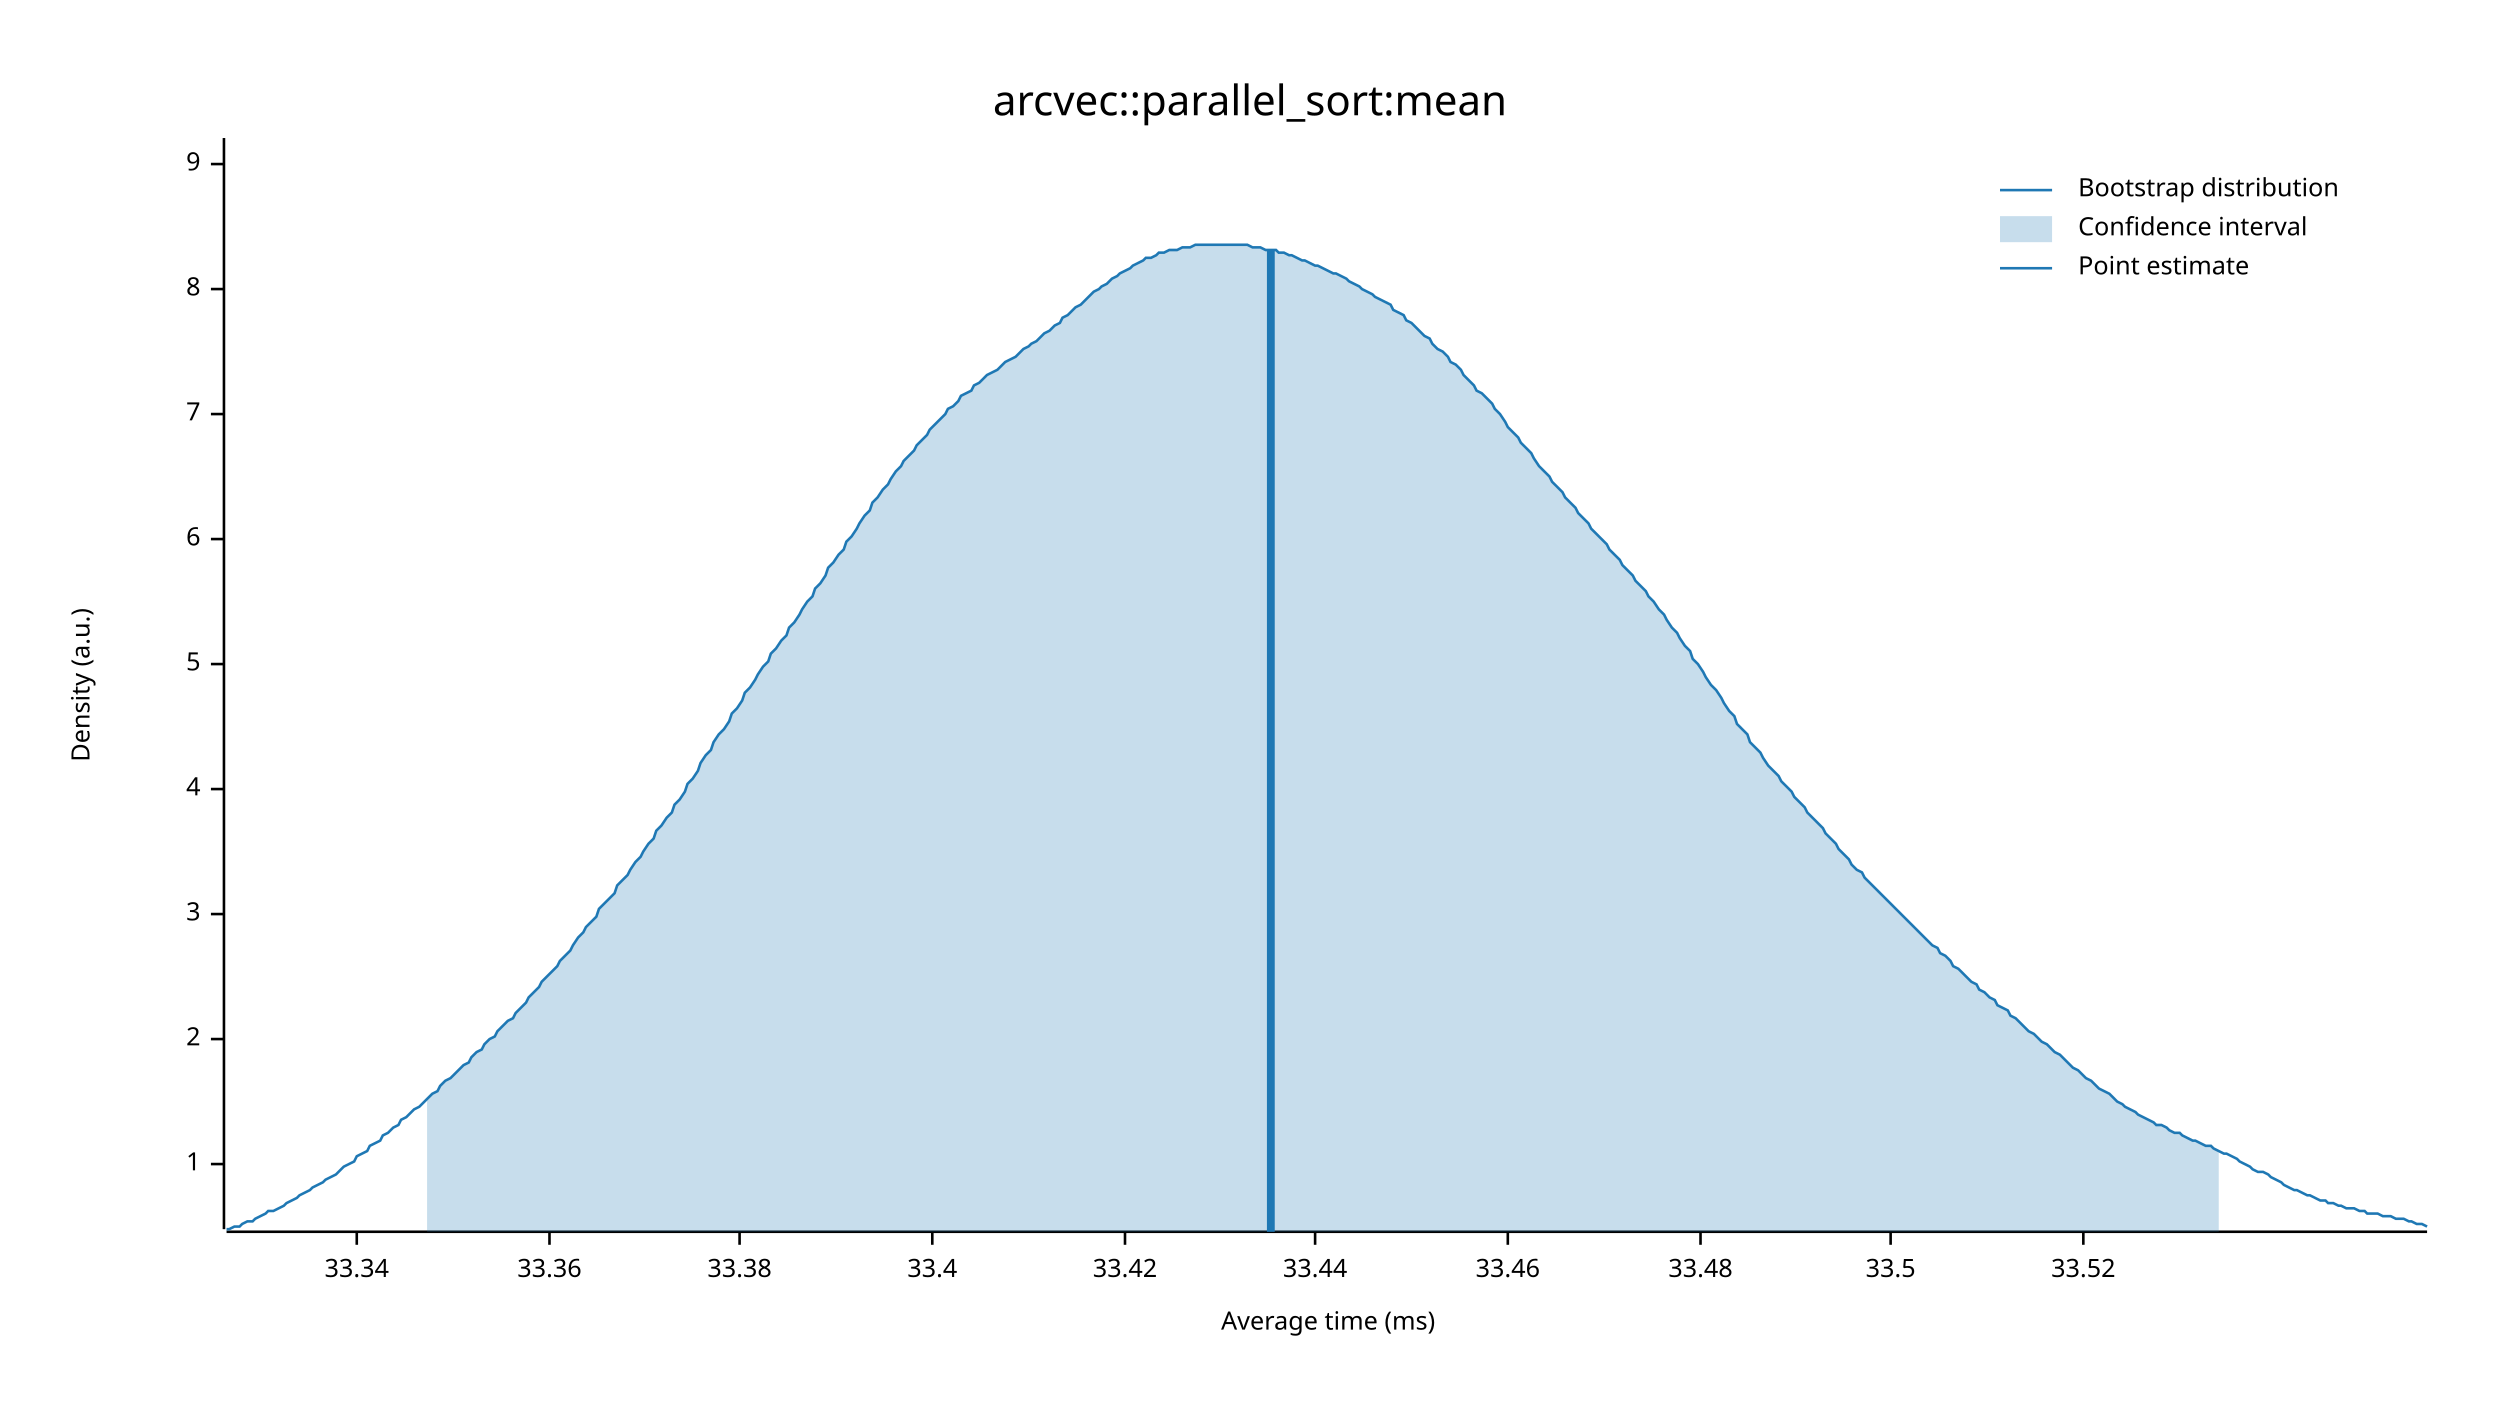
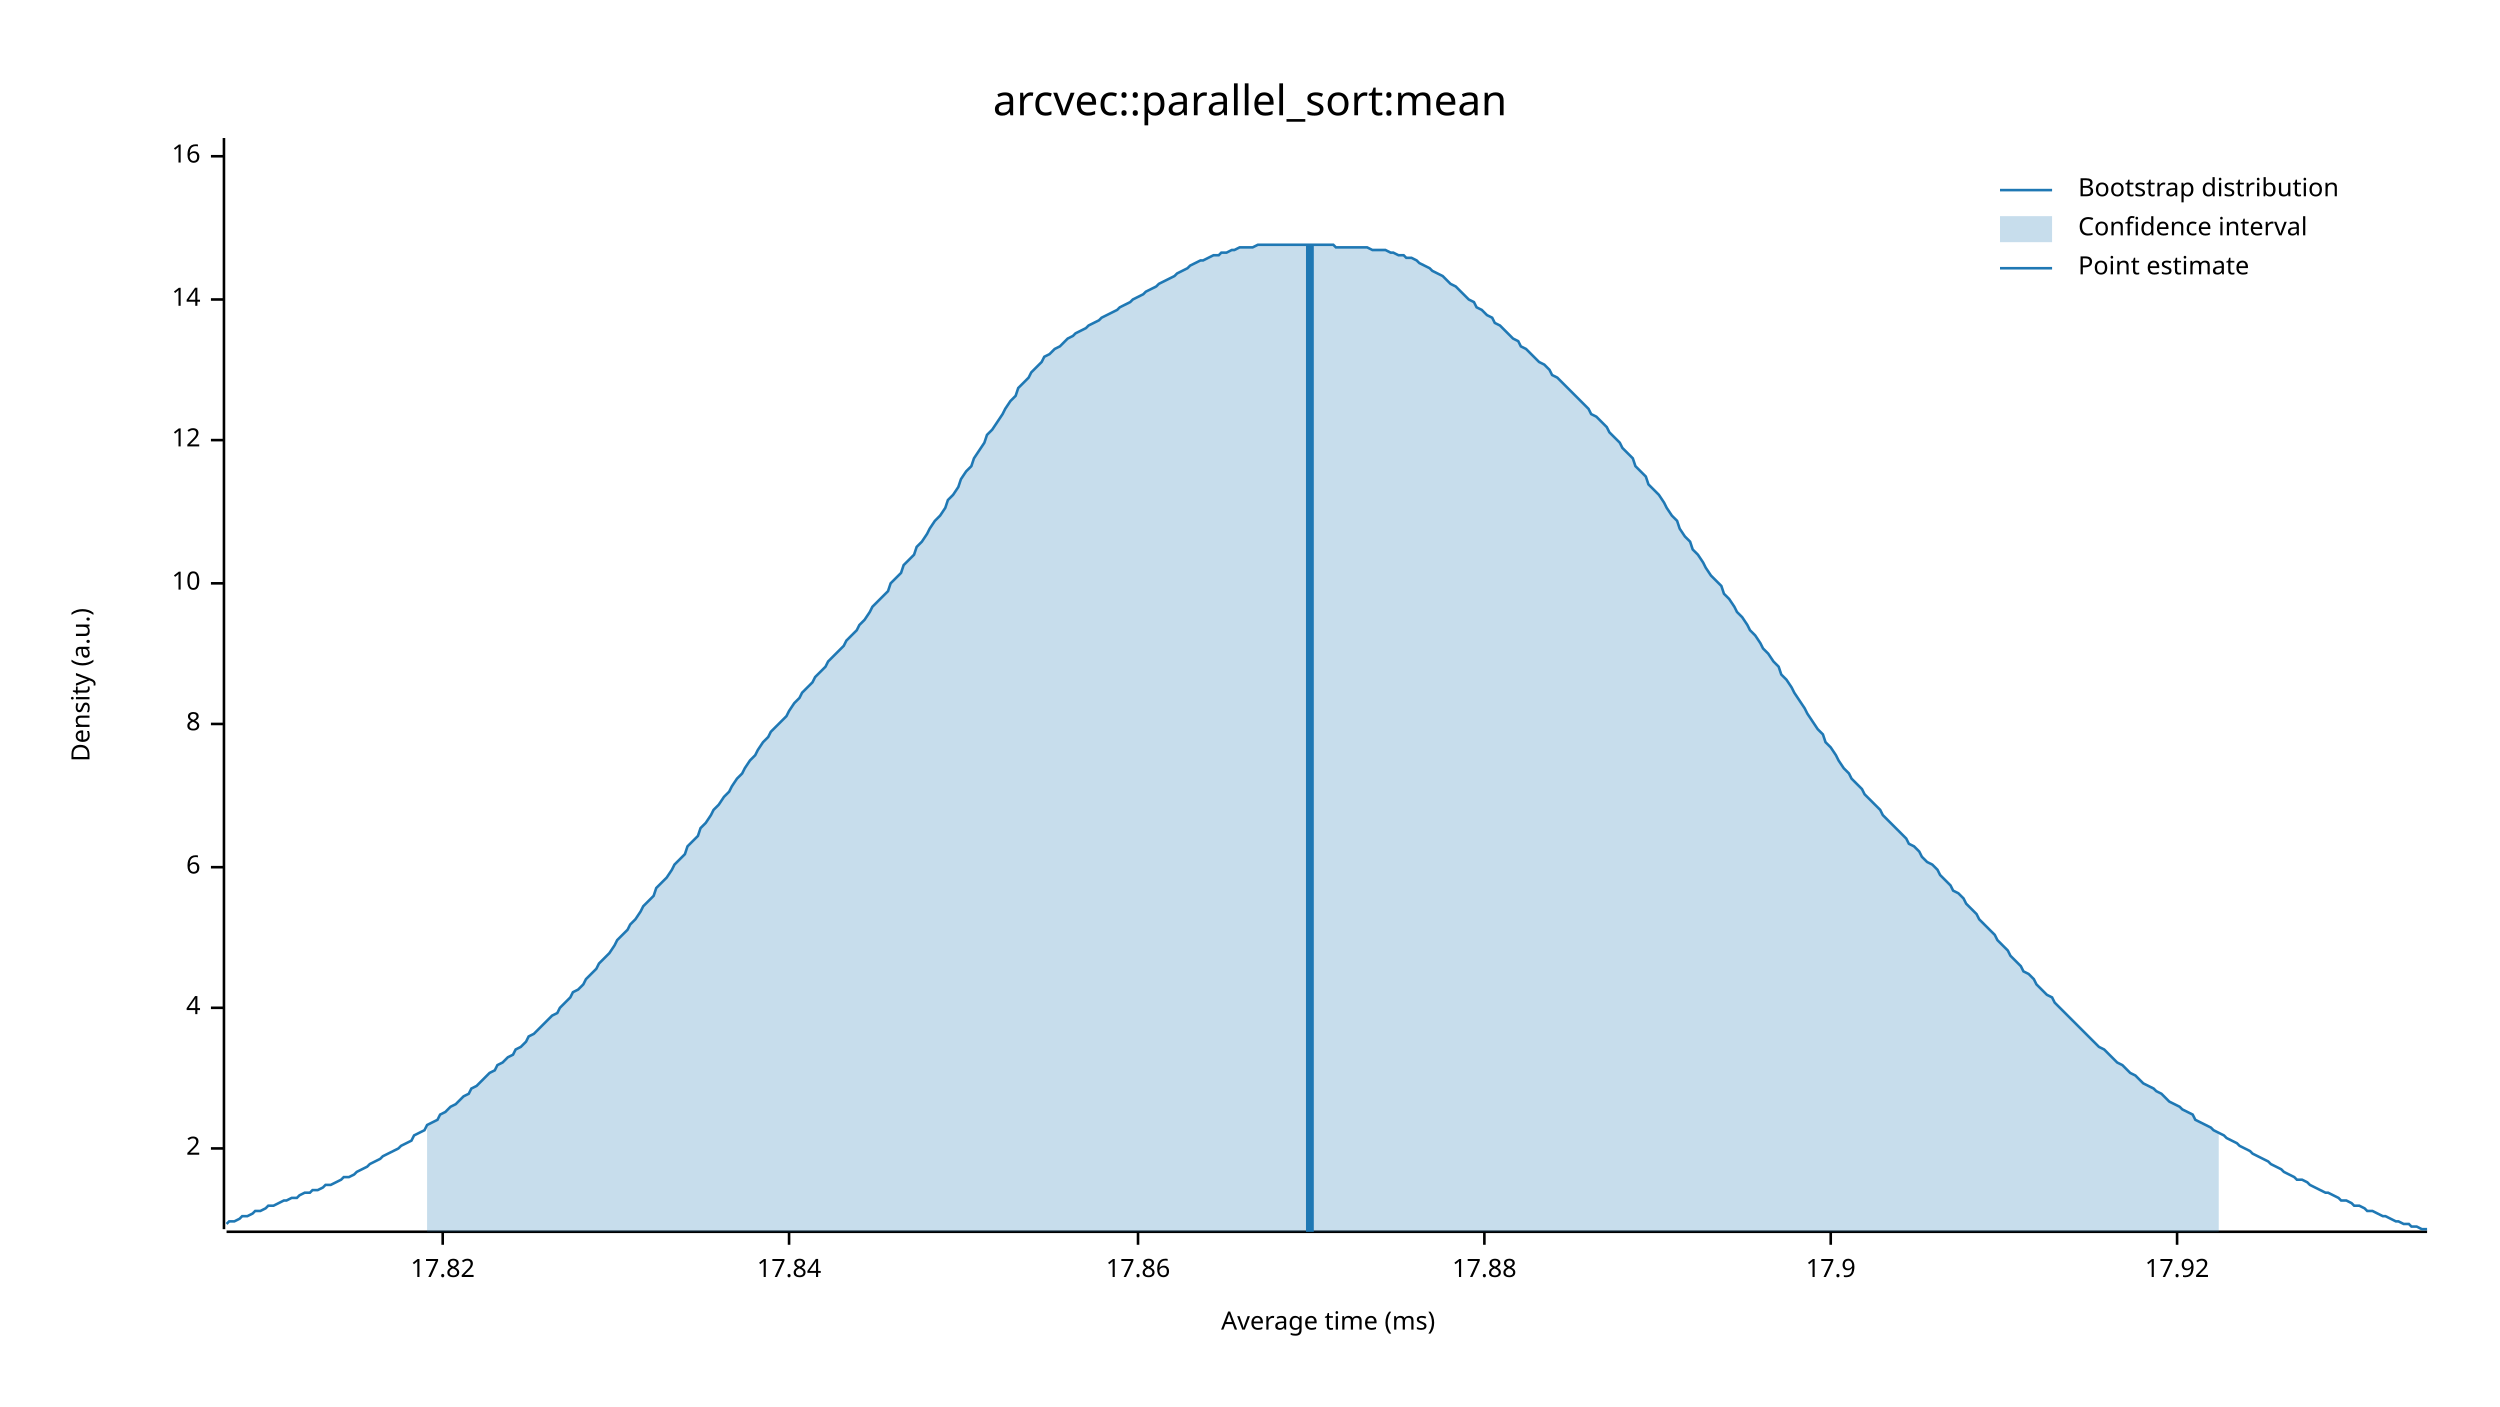
<svg xmlns="http://www.w3.org/2000/svg" width="960" height="540" viewBox="0 0 960 540">
  <text x="480" y="32" dy="0.76em" text-anchor="middle" font-family="sans-serif" font-size="16.129" opacity="1" fill="#000000">
arcvec::parallel_sort:mean
</text>
  <text x="27" y="263" dy="0.76em" text-anchor="middle" font-family="sans-serif" font-size="9.677" opacity="1" fill="#000000" transform="rotate(270, 27, 263)">
Density (a.u.)
</text>
  <text x="510" y="513" dy="-0.5ex" text-anchor="middle" font-family="sans-serif" font-size="9.677" opacity="1" fill="#000000">
Average time (ms)
</text>
  <polyline fill="none" opacity="1" stroke="#000000" stroke-width="1" points="86,53 86,472 " />
-   <text x="77" y="447" dy="0.5ex" text-anchor="end" font-family="sans-serif" font-size="9.677" opacity="1" fill="#000000">
- 1
- </text>
-   <polyline fill="none" opacity="1" stroke="#000000" stroke-width="1" points="81,447 86,447 " />
-   <text x="77" y="399" dy="0.5ex" text-anchor="end" font-family="sans-serif" font-size="9.677" opacity="1" fill="#000000">
+   <text x="77" y="441" dy="0.5ex" text-anchor="end" font-family="sans-serif" font-size="9.677" opacity="1" fill="#000000">
2
</text>
-   <polyline fill="none" opacity="1" stroke="#000000" stroke-width="1" points="81,399 86,399 " />
-   <text x="77" y="351" dy="0.5ex" text-anchor="end" font-family="sans-serif" font-size="9.677" opacity="1" fill="#000000">
- 3
- </text>
-   <polyline fill="none" opacity="1" stroke="#000000" stroke-width="1" points="81,351 86,351 " />
-   <text x="77" y="303" dy="0.5ex" text-anchor="end" font-family="sans-serif" font-size="9.677" opacity="1" fill="#000000">
+   <polyline fill="none" opacity="1" stroke="#000000" stroke-width="1" points="81,441 86,441 " />
+   <text x="77" y="387" dy="0.5ex" text-anchor="end" font-family="sans-serif" font-size="9.677" opacity="1" fill="#000000">
4
</text>
-   <polyline fill="none" opacity="1" stroke="#000000" stroke-width="1" points="81,303 86,303 " />
-   <text x="77" y="255" dy="0.5ex" text-anchor="end" font-family="sans-serif" font-size="9.677" opacity="1" fill="#000000">
- 5
- </text>
-   <polyline fill="none" opacity="1" stroke="#000000" stroke-width="1" points="81,255 86,255 " />
-   <text x="77" y="207" dy="0.5ex" text-anchor="end" font-family="sans-serif" font-size="9.677" opacity="1" fill="#000000">
+   <polyline fill="none" opacity="1" stroke="#000000" stroke-width="1" points="81,387 86,387 " />
+   <text x="77" y="333" dy="0.5ex" text-anchor="end" font-family="sans-serif" font-size="9.677" opacity="1" fill="#000000">
6
</text>
-   <polyline fill="none" opacity="1" stroke="#000000" stroke-width="1" points="81,207 86,207 " />
-   <text x="77" y="159" dy="0.5ex" text-anchor="end" font-family="sans-serif" font-size="9.677" opacity="1" fill="#000000">
- 7
- </text>
-   <polyline fill="none" opacity="1" stroke="#000000" stroke-width="1" points="81,159 86,159 " />
-   <text x="77" y="111" dy="0.5ex" text-anchor="end" font-family="sans-serif" font-size="9.677" opacity="1" fill="#000000">
+   <polyline fill="none" opacity="1" stroke="#000000" stroke-width="1" points="81,333 86,333 " />
+   <text x="77" y="278" dy="0.5ex" text-anchor="end" font-family="sans-serif" font-size="9.677" opacity="1" fill="#000000">
8
</text>
-   <polyline fill="none" opacity="1" stroke="#000000" stroke-width="1" points="81,111 86,111 " />
-   <text x="77" y="63" dy="0.5ex" text-anchor="end" font-family="sans-serif" font-size="9.677" opacity="1" fill="#000000">
- 9
+   <polyline fill="none" opacity="1" stroke="#000000" stroke-width="1" points="81,278 86,278 " />
+   <text x="77" y="224" dy="0.5ex" text-anchor="end" font-family="sans-serif" font-size="9.677" opacity="1" fill="#000000">
+ 10
</text>
-   <polyline fill="none" opacity="1" stroke="#000000" stroke-width="1" points="81,63 86,63 " />
+   <polyline fill="none" opacity="1" stroke="#000000" stroke-width="1" points="81,224 86,224 " />
+   <text x="77" y="169" dy="0.5ex" text-anchor="end" font-family="sans-serif" font-size="9.677" opacity="1" fill="#000000">
+ 12
+ </text>
+   <polyline fill="none" opacity="1" stroke="#000000" stroke-width="1" points="81,169 86,169 " />
+   <text x="77" y="115" dy="0.5ex" text-anchor="end" font-family="sans-serif" font-size="9.677" opacity="1" fill="#000000">
+ 14
+ </text>
+   <polyline fill="none" opacity="1" stroke="#000000" stroke-width="1" points="81,115 86,115 " />
+   <text x="77" y="60" dy="0.5ex" text-anchor="end" font-family="sans-serif" font-size="9.677" opacity="1" fill="#000000">
+ 16
+ </text>
+   <polyline fill="none" opacity="1" stroke="#000000" stroke-width="1" points="81,60 86,60 " />
  <polyline fill="none" opacity="1" stroke="#000000" stroke-width="1" points="87,473 932,473 " />
-   <text x="137" y="483" dy="0.76em" text-anchor="middle" font-family="sans-serif" font-size="9.677" opacity="1" fill="#000000">
- 33.34
+   <text x="170" y="483" dy="0.76em" text-anchor="middle" font-family="sans-serif" font-size="9.677" opacity="1" fill="#000000">
+ 17.82
</text>
-   <polyline fill="none" opacity="1" stroke="#000000" stroke-width="1" points="137,473 137,478 " />
-   <text x="211" y="483" dy="0.76em" text-anchor="middle" font-family="sans-serif" font-size="9.677" opacity="1" fill="#000000">
- 33.36
+   <polyline fill="none" opacity="1" stroke="#000000" stroke-width="1" points="170,473 170,478 " />
+   <text x="303" y="483" dy="0.76em" text-anchor="middle" font-family="sans-serif" font-size="9.677" opacity="1" fill="#000000">
+ 17.84
</text>
-   <polyline fill="none" opacity="1" stroke="#000000" stroke-width="1" points="211,473 211,478 " />
-   <text x="284" y="483" dy="0.76em" text-anchor="middle" font-family="sans-serif" font-size="9.677" opacity="1" fill="#000000">
- 33.38
+   <polyline fill="none" opacity="1" stroke="#000000" stroke-width="1" points="303,473 303,478 " />
+   <text x="437" y="483" dy="0.76em" text-anchor="middle" font-family="sans-serif" font-size="9.677" opacity="1" fill="#000000">
+ 17.86
</text>
-   <polyline fill="none" opacity="1" stroke="#000000" stroke-width="1" points="284,473 284,478 " />
-   <text x="358" y="483" dy="0.76em" text-anchor="middle" font-family="sans-serif" font-size="9.677" opacity="1" fill="#000000">
- 33.4
+   <polyline fill="none" opacity="1" stroke="#000000" stroke-width="1" points="437,473 437,478 " />
+   <text x="570" y="483" dy="0.76em" text-anchor="middle" font-family="sans-serif" font-size="9.677" opacity="1" fill="#000000">
+ 17.88
</text>
-   <polyline fill="none" opacity="1" stroke="#000000" stroke-width="1" points="358,473 358,478 " />
-   <text x="432" y="483" dy="0.76em" text-anchor="middle" font-family="sans-serif" font-size="9.677" opacity="1" fill="#000000">
- 33.42
+   <polyline fill="none" opacity="1" stroke="#000000" stroke-width="1" points="570,473 570,478 " />
+   <text x="703" y="483" dy="0.76em" text-anchor="middle" font-family="sans-serif" font-size="9.677" opacity="1" fill="#000000">
+ 17.9
</text>
-   <polyline fill="none" opacity="1" stroke="#000000" stroke-width="1" points="432,473 432,478 " />
-   <text x="505" y="483" dy="0.76em" text-anchor="middle" font-family="sans-serif" font-size="9.677" opacity="1" fill="#000000">
- 33.44
+   <polyline fill="none" opacity="1" stroke="#000000" stroke-width="1" points="703,473 703,478 " />
+   <text x="836" y="483" dy="0.76em" text-anchor="middle" font-family="sans-serif" font-size="9.677" opacity="1" fill="#000000">
+ 17.92
</text>
-   <polyline fill="none" opacity="1" stroke="#000000" stroke-width="1" points="505,473 505,478 " />
-   <text x="579" y="483" dy="0.76em" text-anchor="middle" font-family="sans-serif" font-size="9.677" opacity="1" fill="#000000">
- 33.46
- </text>
-   <polyline fill="none" opacity="1" stroke="#000000" stroke-width="1" points="579,473 579,478 " />
-   <text x="653" y="483" dy="0.76em" text-anchor="middle" font-family="sans-serif" font-size="9.677" opacity="1" fill="#000000">
- 33.48
- </text>
-   <polyline fill="none" opacity="1" stroke="#000000" stroke-width="1" points="653,473 653,478 " />
-   <text x="726" y="483" dy="0.76em" text-anchor="middle" font-family="sans-serif" font-size="9.677" opacity="1" fill="#000000">
- 33.5
- </text>
-   <polyline fill="none" opacity="1" stroke="#000000" stroke-width="1" points="726,473 726,478 " />
-   <text x="800" y="483" dy="0.76em" text-anchor="middle" font-family="sans-serif" font-size="9.677" opacity="1" fill="#000000">
- 33.52
- </text>
-   <polyline fill="none" opacity="1" stroke="#000000" stroke-width="1" points="800,473 800,478 " />
-   <polyline fill="none" opacity="1" stroke="#1F78B4" stroke-width="1" points="87,472 88,472 90,471 92,471 93,470 95,469 97,469 98,468 100,467 102,466 103,465 105,465 107,464 109,463 110,462 112,461 114,460 115,459 117,458 119,457 120,456 122,455 124,454 125,453 127,452 129,451 131,449 132,448 134,447 136,446 137,444 139,443 141,442 142,440 144,439 146,438 147,436 149,435 151,433 153,432 154,430 156,429 158,427 159,426 161,425 163,423 164,422 166,420 168,419 169,417 171,415 173,414 175,412 176,411 178,409 180,408 181,406 183,404 185,403 186,401 188,399 190,398 191,396 193,394 195,392 197,391 198,389 200,387 202,385 203,383 205,381 207,379 208,377 210,375 212,373 214,371 215,369 217,367 219,365 220,363 222,360 224,358 225,356 227,354 229,352 230,349 232,347 234,345 236,343 237,340 239,338 241,336 242,334 244,331 246,329 247,327 249,324 251,322 252,319 254,317 256,314 258,312 259,309 261,307 263,304 264,301 266,299 268,296 269,293 271,290 273,288 274,285 276,282 278,280 280,277 281,274 283,272 285,269 286,266 288,264 290,261 291,259 293,256 295,254 296,251 298,249 300,246 302,244 303,241 305,239 307,236 308,234 310,231 312,229 313,226 315,224 317,221 318,218 320,216 322,213 324,211 325,208 327,206 329,203 330,201 332,198 334,196 335,193 337,191 339,188 341,186 342,184 344,181 346,179 347,177 349,175 351,173 352,171 354,169 356,167 357,165 359,163 361,161 363,159 364,157 366,156 368,154 369,152 371,151 373,150 374,148 376,147 378,145 379,144 381,143 383,142 385,140 386,139 388,138 390,137 391,136 393,134 395,133 396,132 398,131 400,129 401,128 403,127 405,125 407,124 408,122 410,121 412,119 413,118 415,117 417,115 418,114 420,112 422,111 423,110 425,109 427,107 429,106 430,105 432,104 434,103 435,102 437,101 439,100 440,99 442,99 444,98 445,97 447,97 449,96 451,96 452,96 454,95 456,95 457,95 459,94 461,94 462,94 464,94 466,94 468,94 469,94 471,94 473,94 474,94 476,94 478,94 479,94 481,95 483,95 484,95 486,96 488,96 490,96 491,97 493,97 495,98 496,98 498,99 500,100 501,100 503,101 505,102 506,102 508,103 510,104 512,105 513,105 515,106 517,107 518,108 520,109 522,110 523,111 525,112 527,113 528,114 530,115 532,116 534,117 535,119 537,120 539,121 540,123 542,124 544,126 545,127 547,129 549,130 550,132 552,134 554,135 556,137 557,139 559,140 561,142 562,144 564,146 566,148 567,150 569,151 571,153 573,155 574,157 576,159 578,162 579,164 581,166 583,168 584,170 586,172 588,174 589,176 591,179 593,181 595,183 596,185 598,187 600,189 601,191 603,193 605,195 606,197 608,199 610,201 611,203 613,205 615,207 617,209 618,211 620,213 622,215 623,217 625,219 627,221 628,223 630,225 632,227 633,229 635,231 637,234 639,236 640,238 642,241 644,243 645,245 647,248 649,250 650,253 652,255 654,258 655,260 657,263 659,265 661,268 662,270 664,273 666,275 667,278 669,280 671,282 672,285 674,287 676,289 677,291 679,294 681,296 683,298 684,300 686,302 688,304 689,306 691,308 693,310 694,312 696,314 698,316 700,318 701,320 703,322 705,324 706,326 708,328 710,330 711,332 713,334 715,335 716,337 718,339 720,341 722,343 723,344 725,346 727,348 728,349 730,351 732,353 733,354 735,356 737,358 738,359 740,361 742,363 744,364 745,366 747,367 749,369 750,371 752,372 754,374 755,375 757,377 759,378 760,380 762,381 764,383 766,384 767,386 769,387 771,388 772,390 774,391 776,393 777,394 779,396 781,397 782,398 784,400 786,401 788,403 789,404 791,405 793,407 794,408 796,410 798,411 799,412 801,414 803,415 804,416 806,418 808,419 810,420 811,421 813,423 815,424 816,425 818,426 820,427 821,428 823,429 825,430 827,431 828,432 830,432 832,433 833,434 835,435 837,435 838,436 840,437 842,438 843,438 845,439 847,440 849,440 850,441 852,442 854,443 855,443 857,444 859,445 860,446 862,447 864,448 865,449 867,450 869,450 871,451 872,452 874,453 876,454 877,455 879,456 881,457 882,457 884,458 886,459 887,459 889,460 891,461 893,461 894,462 896,462 898,463 899,463 901,464 903,464 904,464 906,465 908,465 909,466 911,466 913,466 915,467 916,467 918,467 920,468 921,468 923,468 925,469 926,469 928,470 930,470 932,471 " />
-   <polygon opacity="0.25" fill="#1F78B4" points="164,422 166,420 168,419 169,417 171,415 173,414 175,412 176,411 178,409 180,408 181,406 183,404 185,403 186,401 188,399 190,398 191,396 193,394 195,392 197,391 198,389 200,387 202,385 203,383 205,381 207,379 208,377 210,375 212,373 214,371 215,369 217,367 219,365 220,363 222,360 224,358 225,356 227,354 229,352 230,349 232,347 234,345 236,343 237,340 239,338 241,336 242,334 244,331 246,329 247,327 249,324 251,322 252,319 254,317 256,314 258,312 259,309 261,307 263,304 264,301 266,299 268,296 269,293 271,290 273,288 274,285 276,282 278,280 280,277 281,274 283,272 285,269 286,266 288,264 290,261 291,259 293,256 295,254 296,251 298,249 300,246 302,244 303,241 305,239 307,236 308,234 310,231 312,229 313,226 315,224 317,221 318,218 320,216 322,213 324,211 325,208 327,206 329,203 330,201 332,198 334,196 335,193 337,191 339,188 341,186 342,184 344,181 346,179 347,177 349,175 351,173 352,171 354,169 356,167 357,165 359,163 361,161 363,159 364,157 366,156 368,154 369,152 371,151 373,150 374,148 376,147 378,145 379,144 381,143 383,142 385,140 386,139 388,138 390,137 391,136 393,134 395,133 396,132 398,131 400,129 401,128 403,127 405,125 407,124 408,122 410,121 412,119 413,118 415,117 417,115 418,114 420,112 422,111 423,110 425,109 427,107 429,106 430,105 432,104 434,103 435,102 437,101 439,100 440,99 442,99 444,98 445,97 447,97 449,96 451,96 452,96 454,95 456,95 457,95 459,94 461,94 462,94 464,94 466,94 468,94 469,94 471,94 473,94 474,94 476,94 478,94 479,94 481,95 483,95 484,95 486,96 488,96 490,96 491,97 493,97 495,98 496,98 498,99 500,100 501,100 503,101 505,102 506,102 508,103 510,104 512,105 513,105 515,106 517,107 518,108 520,109 522,110 523,111 525,112 527,113 528,114 530,115 532,116 534,117 535,119 537,120 539,121 540,123 542,124 544,126 545,127 547,129 549,130 550,132 552,134 554,135 556,137 557,139 559,140 561,142 562,144 564,146 566,148 567,150 569,151 571,153 573,155 574,157 576,159 578,162 579,164 581,166 583,168 584,170 586,172 588,174 589,176 591,179 593,181 595,183 596,185 598,187 600,189 601,191 603,193 605,195 606,197 608,199 610,201 611,203 613,205 615,207 617,209 618,211 620,213 622,215 623,217 625,219 627,221 628,223 630,225 632,227 633,229 635,231 637,234 639,236 640,238 642,241 644,243 645,245 647,248 649,250 650,253 652,255 654,258 655,260 657,263 659,265 661,268 662,270 664,273 666,275 667,278 669,280 671,282 672,285 674,287 676,289 677,291 679,294 681,296 683,298 684,300 686,302 688,304 689,306 691,308 693,310 694,312 696,314 698,316 700,318 701,320 703,322 705,324 706,326 708,328 710,330 711,332 713,334 715,335 716,337 718,339 720,341 722,343 723,344 725,346 727,348 728,349 730,351 732,353 733,354 735,356 737,358 738,359 740,361 742,363 744,364 745,366 747,367 749,369 750,371 752,372 754,374 755,375 757,377 759,378 760,380 762,381 764,383 766,384 767,386 769,387 771,388 772,390 774,391 776,393 777,394 779,396 781,397 782,398 784,400 786,401 788,403 789,404 791,405 793,407 794,408 796,410 798,411 799,412 801,414 803,415 804,416 806,418 808,419 810,420 811,421 813,423 815,424 816,425 818,426 820,427 821,428 823,429 825,430 827,431 828,432 830,432 832,433 833,434 835,435 837,435 838,436 840,437 842,438 843,438 845,439 847,440 849,440 850,441 852,442 852,473 164,473 " />
-   <polyline fill="none" opacity="1" stroke="#1F78B4" stroke-width="3" points="488,473 488,96 " />
+   <polyline fill="none" opacity="1" stroke="#000000" stroke-width="1" points="836,473 836,478 " />
+   <polyline fill="none" opacity="1" stroke="#1F78B4" stroke-width="1" points="87,470 88,469 90,469 92,468 93,467 95,467 97,466 98,465 100,465 102,464 103,463 105,463 107,462 109,461 110,461 112,460 114,460 115,459 117,458 119,458 120,457 122,457 124,456 125,455 127,455 129,454 131,453 132,452 134,452 136,451 137,450 139,449 141,448 142,447 144,446 146,445 147,444 149,443 151,442 153,441 154,440 156,439 158,438 159,436 161,435 163,434 164,432 166,431 168,430 169,428 171,427 173,425 175,424 176,423 178,421 180,420 181,418 183,417 185,415 186,414 188,412 190,411 191,409 193,408 195,406 197,405 198,403 200,402 202,400 203,398 205,397 207,395 208,394 210,392 212,390 214,389 215,387 217,385 219,383 220,381 222,380 224,378 225,376 227,374 229,372 230,370 232,368 234,366 236,363 237,361 239,359 241,357 242,355 244,353 246,350 247,348 249,346 251,344 252,341 254,339 256,337 258,334 259,332 261,330 263,328 264,325 266,323 268,321 269,318 271,316 273,313 274,311 276,309 278,306 280,304 281,302 283,299 285,297 286,295 288,292 290,290 291,288 293,285 295,283 296,281 298,279 300,277 302,275 303,273 305,270 307,268 308,266 310,264 312,262 313,260 315,258 317,256 318,254 320,252 322,250 324,248 325,246 327,244 329,242 330,240 332,238 334,235 335,233 337,231 339,229 341,227 342,224 344,222 346,220 347,217 349,215 351,213 352,210 354,208 356,205 357,203 359,200 361,198 363,195 364,192 366,190 368,187 369,184 371,181 373,179 374,176 376,173 378,170 379,167 381,165 383,162 385,159 386,157 388,154 390,152 391,149 393,147 395,145 396,143 398,141 400,139 401,137 403,136 405,134 407,133 408,132 410,130 412,129 413,128 415,127 417,126 418,125 420,124 422,123 423,122 425,121 427,120 429,119 430,118 432,117 434,116 435,115 437,114 439,113 440,112 442,111 444,110 445,109 447,108 449,107 451,106 452,105 454,104 456,103 457,102 459,101 461,100 462,100 464,99 466,98 468,98 469,97 471,97 473,96 474,96 476,95 478,95 479,95 481,95 483,94 484,94 486,94 488,94 490,94 491,94 493,94 495,94 496,94 498,94 500,94 501,94 503,94 505,94 506,94 508,94 510,94 512,94 513,95 515,95 517,95 518,95 520,95 522,95 523,95 525,95 527,96 528,96 530,96 532,96 534,97 535,97 537,98 539,98 540,99 542,99 544,100 545,101 547,102 549,103 550,104 552,105 554,106 556,108 557,109 559,110 561,112 562,113 564,115 566,116 567,118 569,119 571,121 573,122 574,124 576,125 578,127 579,128 581,130 583,131 584,133 586,134 588,136 589,137 591,139 593,140 595,142 596,144 598,145 600,147 601,148 603,150 605,152 606,153 608,155 610,157 611,159 613,160 615,162 617,164 618,166 620,168 622,170 623,172 625,174 627,176 628,179 630,181 632,183 633,186 635,188 637,190 639,193 640,195 642,198 644,200 645,203 647,206 649,208 650,211 652,213 654,216 655,218 657,221 659,223 661,225 662,228 664,230 666,233 667,235 669,237 671,240 672,242 674,244 676,247 677,249 679,251 681,254 683,256 684,259 686,261 688,264 689,266 691,269 693,272 694,274 696,277 698,280 700,282 701,285 703,287 705,290 706,292 708,295 710,297 711,299 713,301 715,303 716,305 718,307 720,309 722,311 723,313 725,315 727,317 728,318 730,320 732,322 733,324 735,325 737,327 738,329 740,331 742,332 744,334 745,336 747,338 749,340 750,342 752,343 754,345 755,347 757,349 759,351 760,353 762,355 764,357 766,359 767,361 769,363 771,365 772,367 774,369 776,371 777,373 779,374 781,376 782,378 784,380 786,382 788,383 789,385 791,387 793,389 794,390 796,392 798,394 799,395 801,397 803,399 804,400 806,402 808,403 810,405 811,406 813,408 815,409 816,410 818,412 820,413 821,414 823,416 825,417 827,418 828,419 830,420 832,422 833,423 835,424 837,425 838,426 840,427 842,428 843,430 845,431 847,432 849,433 850,434 852,435 854,436 855,437 857,438 859,439 860,440 862,441 864,442 865,443 867,444 869,445 871,446 872,447 874,448 876,449 877,450 879,451 881,452 882,453 884,453 886,454 887,455 889,456 891,457 893,458 894,458 896,459 898,460 899,461 901,461 903,462 904,463 906,463 908,464 909,465 911,465 913,466 915,467 916,467 918,468 920,469 921,469 923,470 925,470 926,471 928,471 930,472 932,472 " />
+   <polygon opacity="0.25" fill="#1F78B4" points="164,432 166,431 168,430 169,428 171,427 173,425 175,424 176,423 178,421 180,420 181,418 183,417 185,415 186,414 188,412 190,411 191,409 193,408 195,406 197,405 198,403 200,402 202,400 203,398 205,397 207,395 208,394 210,392 212,390 214,389 215,387 217,385 219,383 220,381 222,380 224,378 225,376 227,374 229,372 230,370 232,368 234,366 236,363 237,361 239,359 241,357 242,355 244,353 246,350 247,348 249,346 251,344 252,341 254,339 256,337 258,334 259,332 261,330 263,328 264,325 266,323 268,321 269,318 271,316 273,313 274,311 276,309 278,306 280,304 281,302 283,299 285,297 286,295 288,292 290,290 291,288 293,285 295,283 296,281 298,279 300,277 302,275 303,273 305,270 307,268 308,266 310,264 312,262 313,260 315,258 317,256 318,254 320,252 322,250 324,248 325,246 327,244 329,242 330,240 332,238 334,235 335,233 337,231 339,229 341,227 342,224 344,222 346,220 347,217 349,215 351,213 352,210 354,208 356,205 357,203 359,200 361,198 363,195 364,192 366,190 368,187 369,184 371,181 373,179 374,176 376,173 378,170 379,167 381,165 383,162 385,159 386,157 388,154 390,152 391,149 393,147 395,145 396,143 398,141 400,139 401,137 403,136 405,134 407,133 408,132 410,130 412,129 413,128 415,127 417,126 418,125 420,124 422,123 423,122 425,121 427,120 429,119 430,118 432,117 434,116 435,115 437,114 439,113 440,112 442,111 444,110 445,109 447,108 449,107 451,106 452,105 454,104 456,103 457,102 459,101 461,100 462,100 464,99 466,98 468,98 469,97 471,97 473,96 474,96 476,95 478,95 479,95 481,95 483,94 484,94 486,94 488,94 490,94 491,94 493,94 495,94 496,94 498,94 500,94 501,94 503,94 505,94 506,94 508,94 510,94 512,94 513,95 515,95 517,95 518,95 520,95 522,95 523,95 525,95 527,96 528,96 530,96 532,96 534,97 535,97 537,98 539,98 540,99 542,99 544,100 545,101 547,102 549,103 550,104 552,105 554,106 556,108 557,109 559,110 561,112 562,113 564,115 566,116 567,118 569,119 571,121 573,122 574,124 576,125 578,127 579,128 581,130 583,131 584,133 586,134 588,136 589,137 591,139 593,140 595,142 596,144 598,145 600,147 601,148 603,150 605,152 606,153 608,155 610,157 611,159 613,160 615,162 617,164 618,166 620,168 622,170 623,172 625,174 627,176 628,179 630,181 632,183 633,186 635,188 637,190 639,193 640,195 642,198 644,200 645,203 647,206 649,208 650,211 652,213 654,216 655,218 657,221 659,223 661,225 662,228 664,230 666,233 667,235 669,237 671,240 672,242 674,244 676,247 677,249 679,251 681,254 683,256 684,259 686,261 688,264 689,266 691,269 693,272 694,274 696,277 698,280 700,282 701,285 703,287 705,290 706,292 708,295 710,297 711,299 713,301 715,303 716,305 718,307 720,309 722,311 723,313 725,315 727,317 728,318 730,320 732,322 733,324 735,325 737,327 738,329 740,331 742,332 744,334 745,336 747,338 749,340 750,342 752,343 754,345 755,347 757,349 759,351 760,353 762,355 764,357 766,359 767,361 769,363 771,365 772,367 774,369 776,371 777,373 779,374 781,376 782,378 784,380 786,382 788,383 789,385 791,387 793,389 794,390 796,392 798,394 799,395 801,397 803,399 804,400 806,402 808,403 810,405 811,406 813,408 815,409 816,410 818,412 820,413 821,414 823,416 825,417 827,418 828,419 830,420 832,422 833,423 835,424 837,425 838,426 840,427 842,428 843,430 845,431 847,432 849,433 850,434 852,435 852,473 164,473 " />
+   <polyline fill="none" opacity="1" stroke="#1F78B4" stroke-width="3" points="503,473 503,94 " />
  <text x="798" y="68" dy="0.76em" text-anchor="start" font-family="sans-serif" font-size="9.677" opacity="1" fill="#000000">
Bootstrap distribution
</text>
  <text x="798" y="83" dy="0.76em" text-anchor="start" font-family="sans-serif" font-size="9.677" opacity="1" fill="#000000">
Confidence interval
</text>
  <text x="798" y="98" dy="0.76em" text-anchor="start" font-family="sans-serif" font-size="9.677" opacity="1" fill="#000000">
Point estimate
</text>
  <polyline fill="none" opacity="1" stroke="#1F78B4" stroke-width="1" points="768,73 788,73 " />
  <rect x="768" y="83" width="20" height="10" opacity="0.25" fill="#1F78B4" stroke="none" />
  <polyline fill="none" opacity="1" stroke="#1F78B4" stroke-width="1" points="768,103 788,103 " />
</svg>
